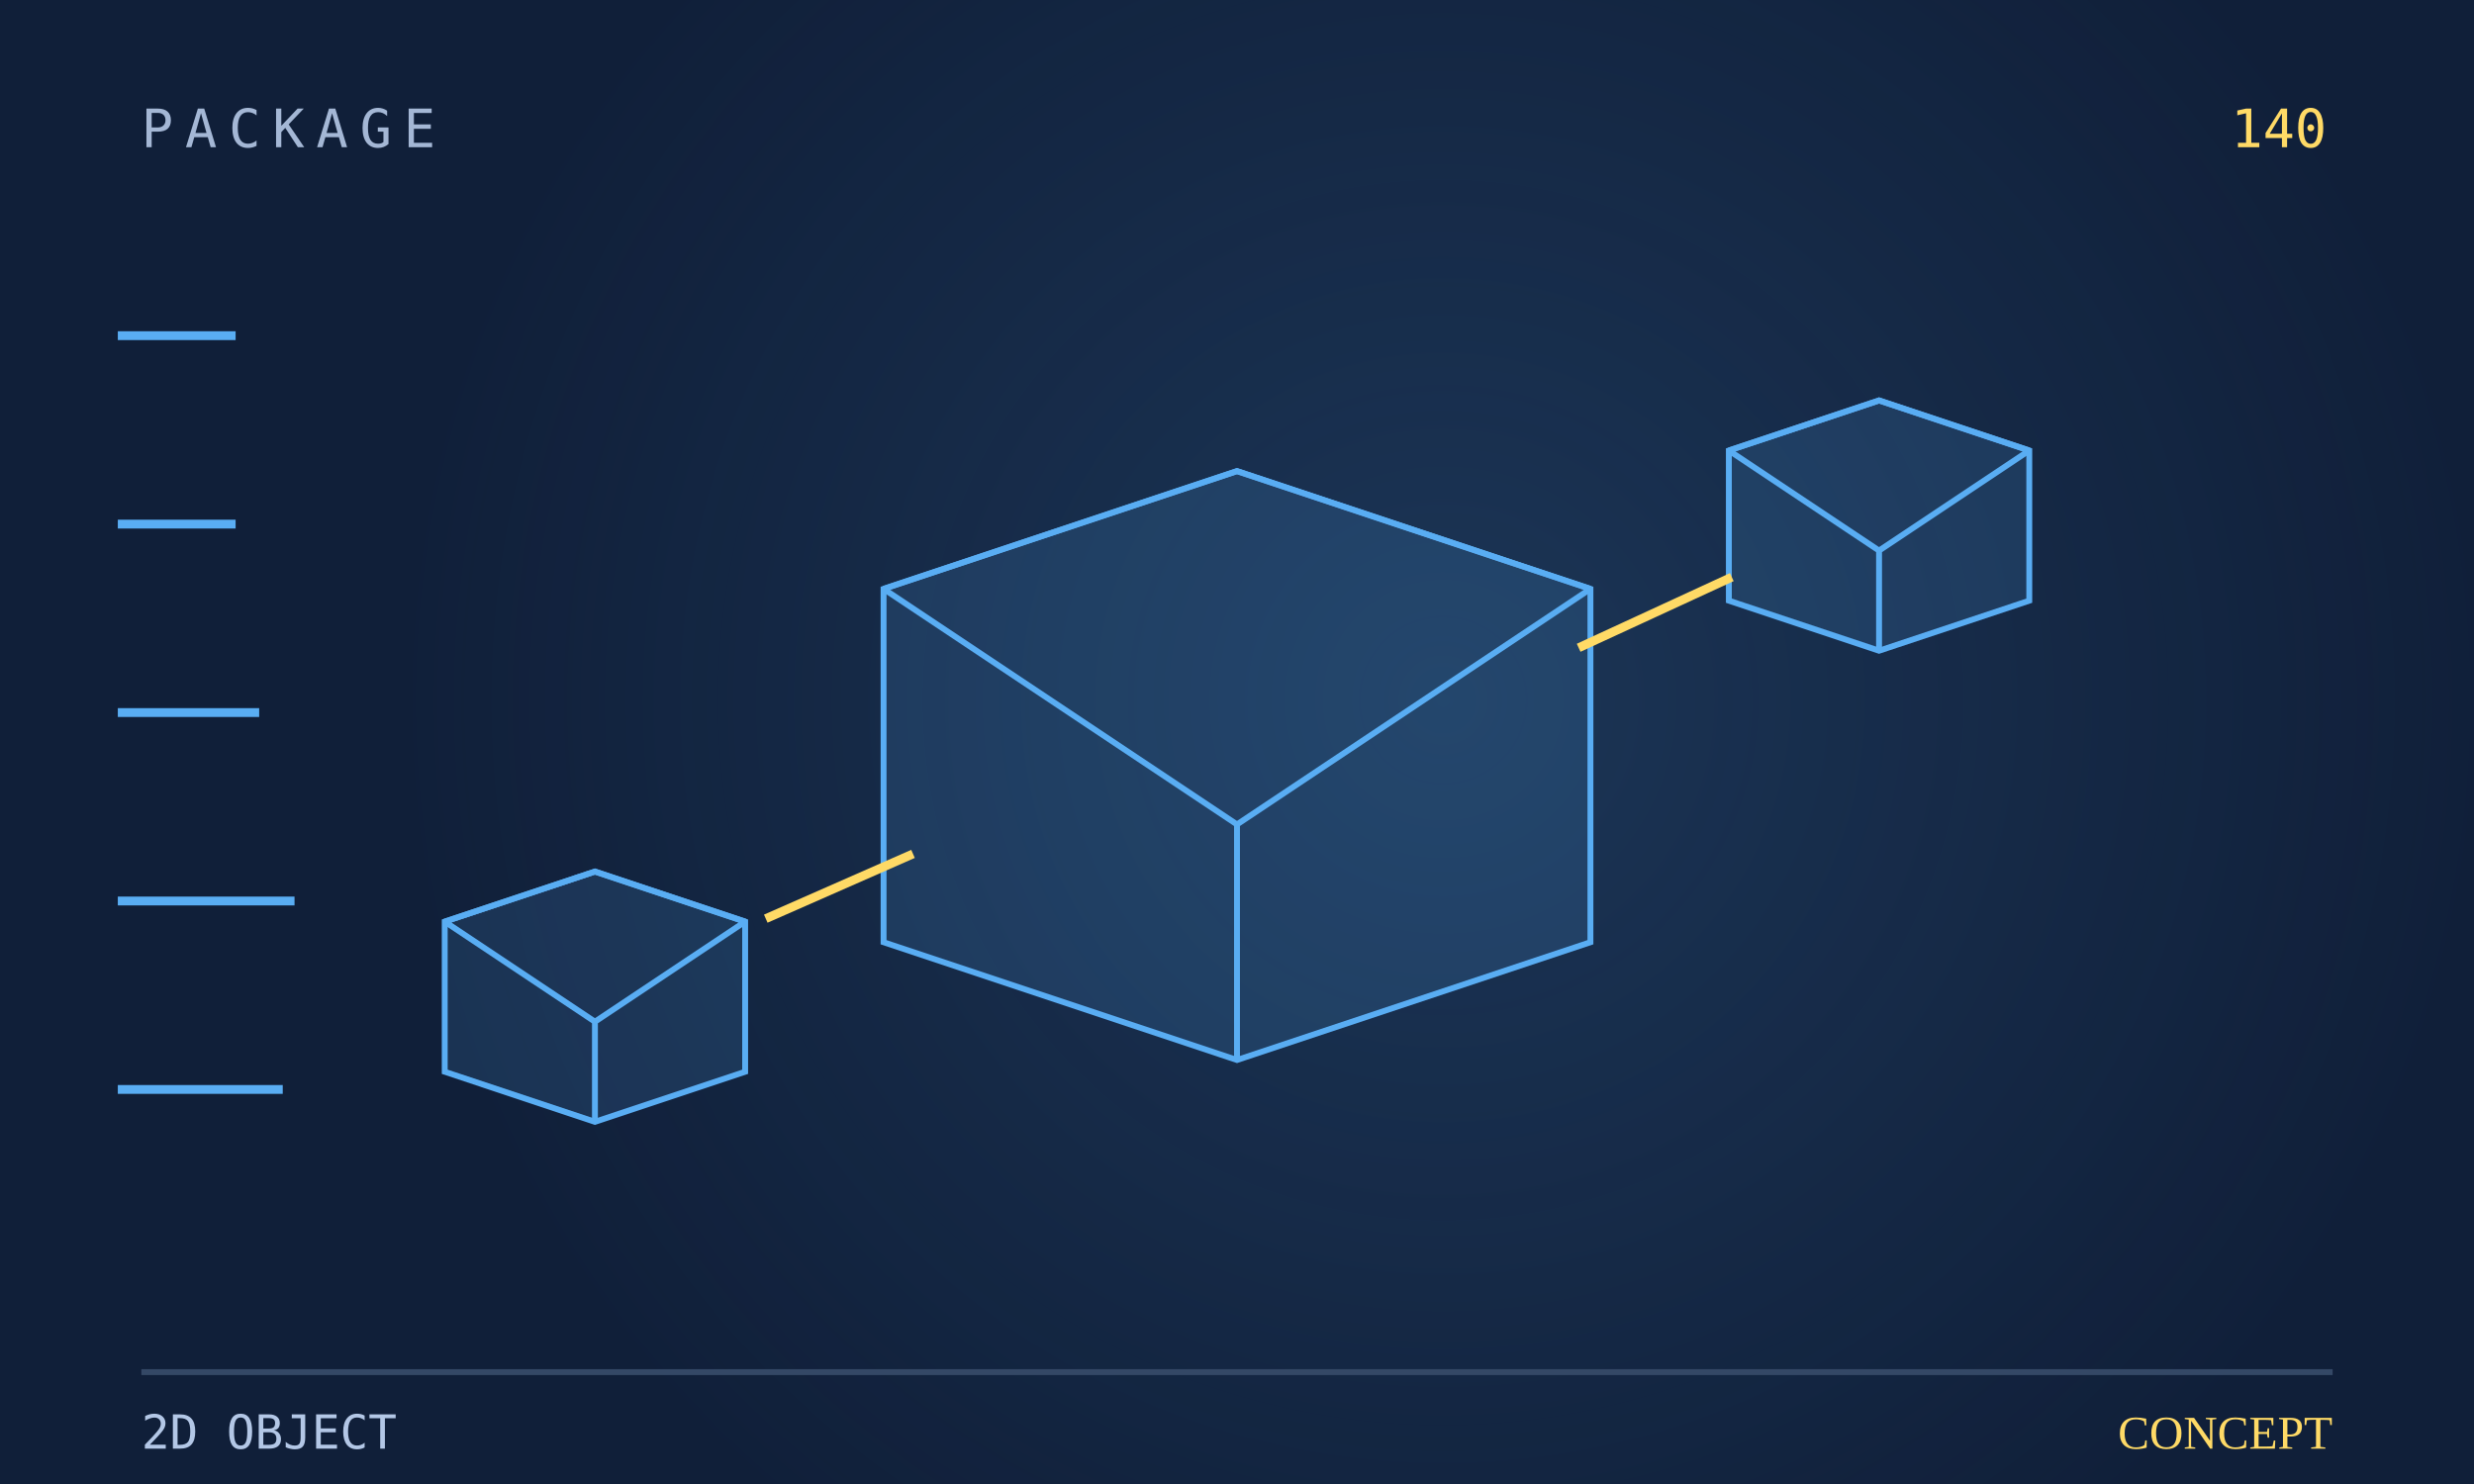
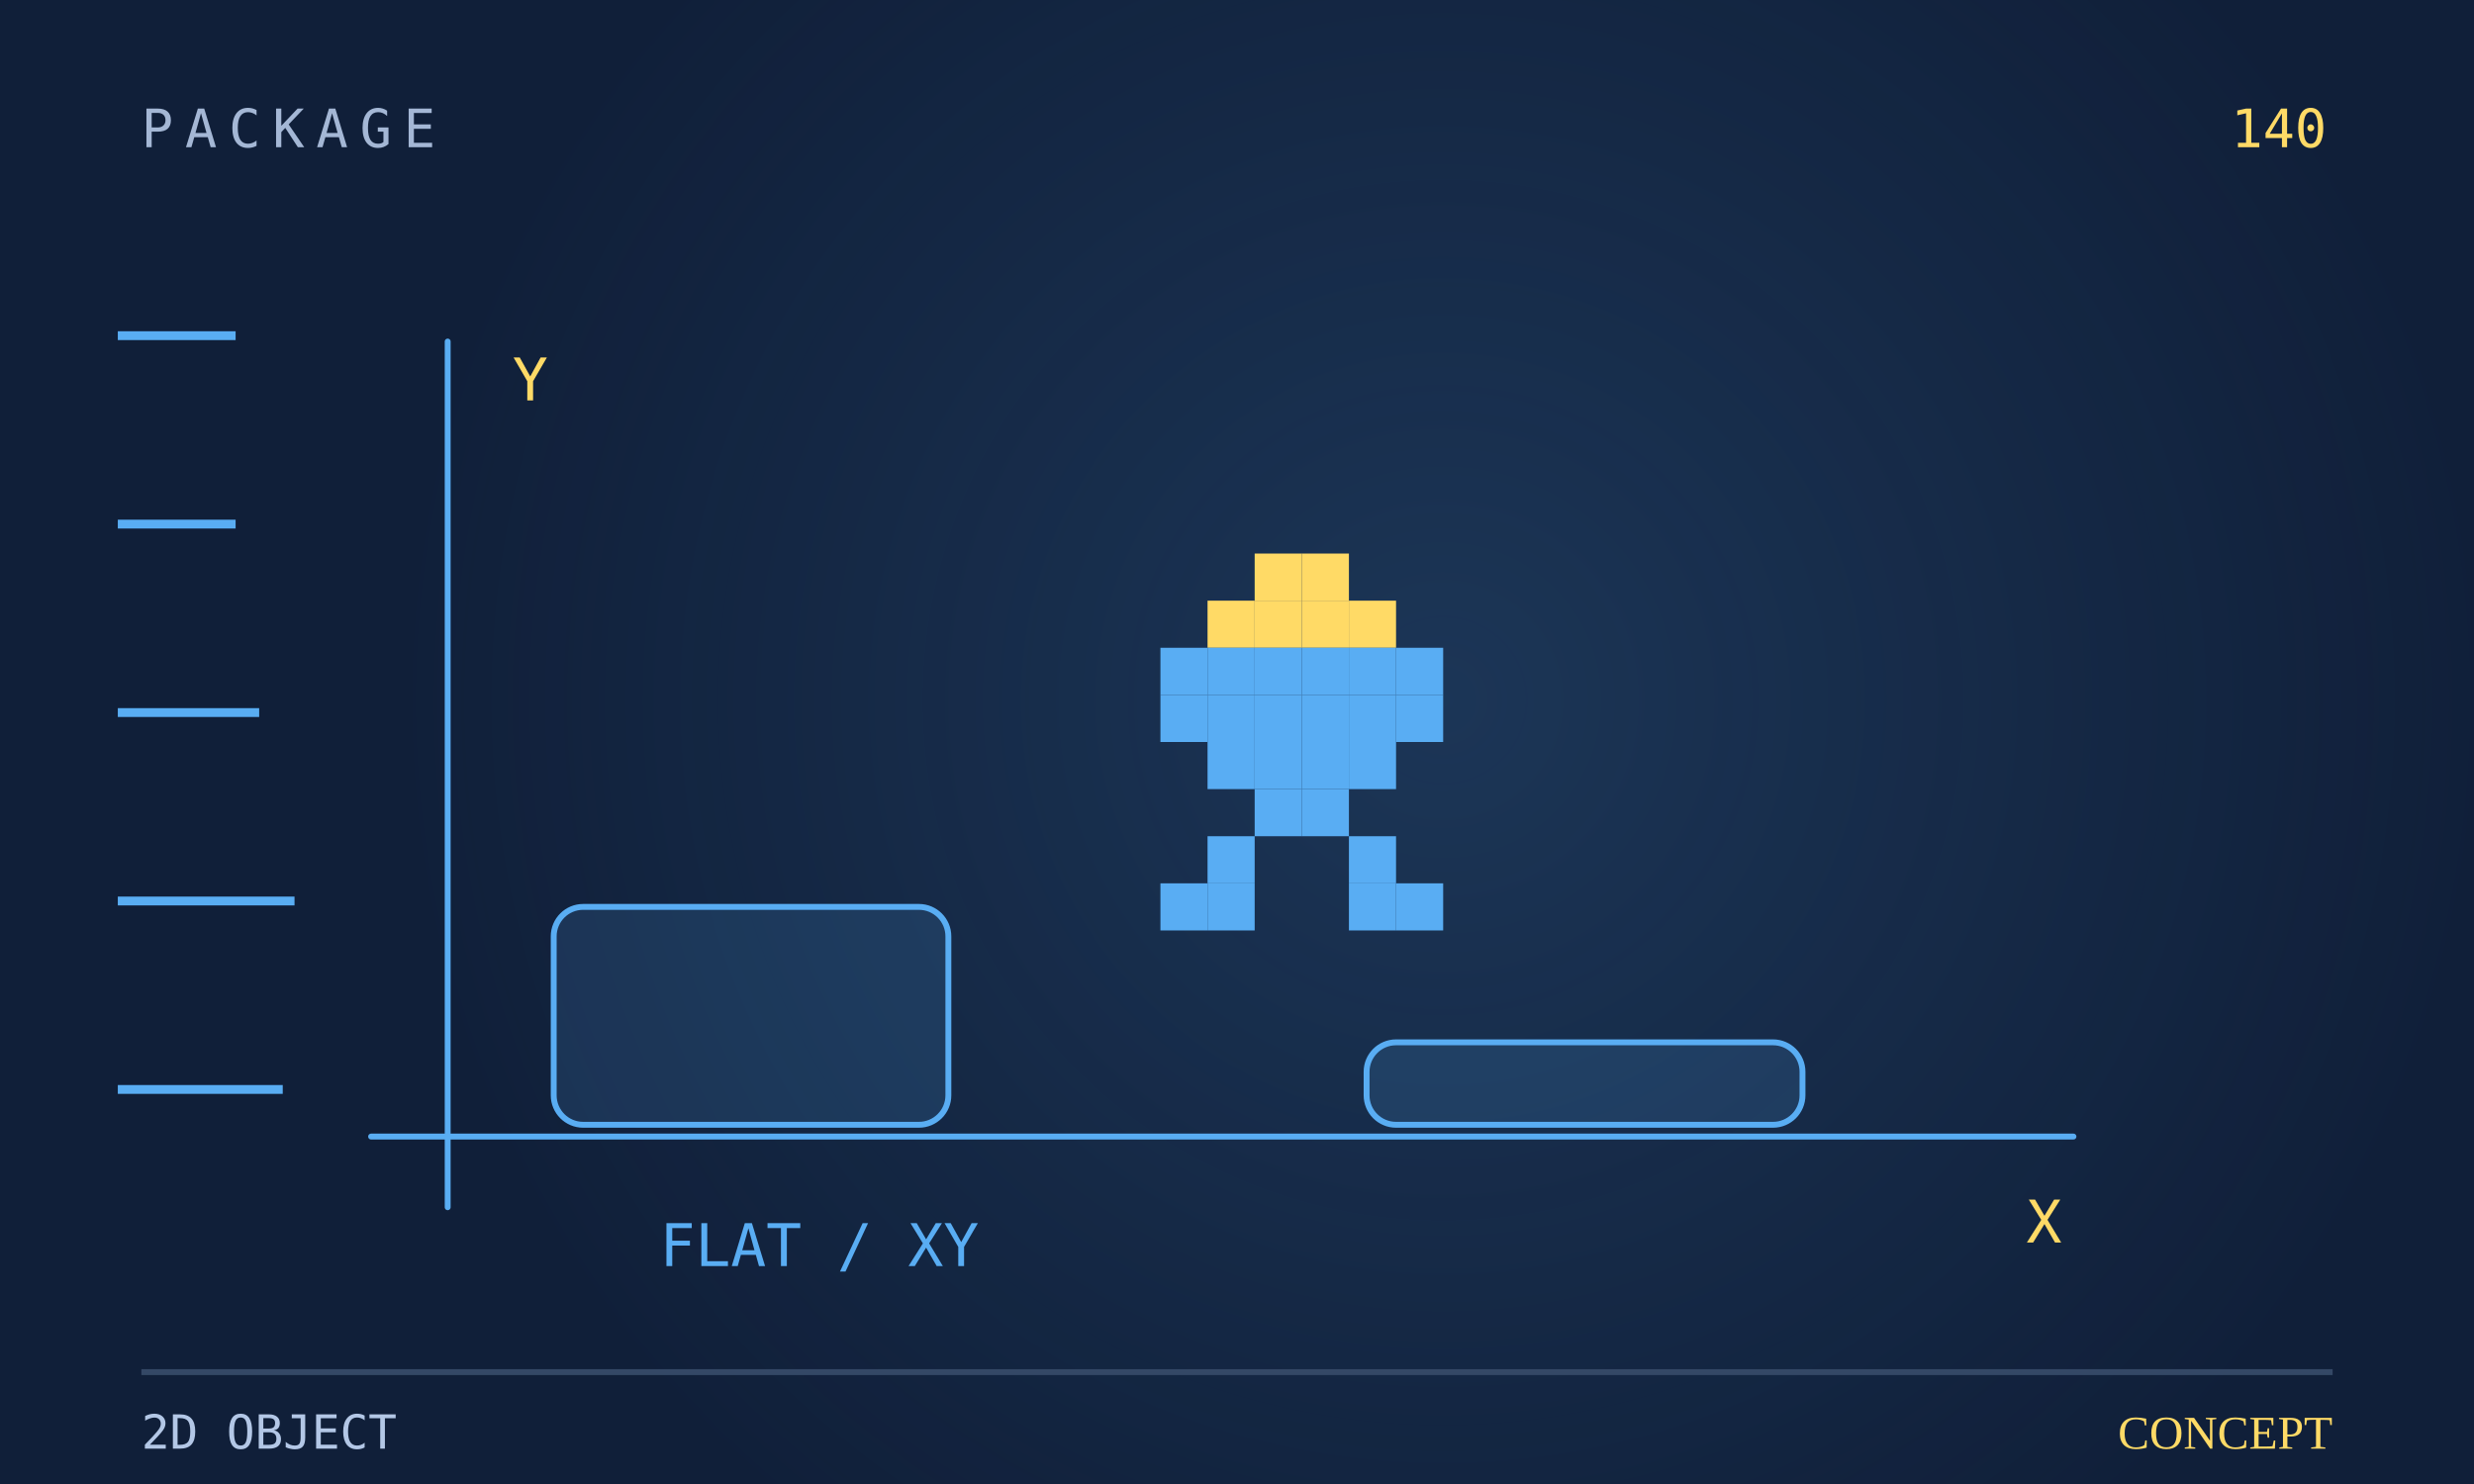
<svg xmlns="http://www.w3.org/2000/svg" class="article-cover" viewBox="0 0 420 252" role="img" aria-label="2D 오브젝트 용어 카드">
  <defs>
    <radialGradient id="cover-object-2d-glow">
      <stop stop-color="hsl(207 86% 65%)" stop-opacity=".16" />
      <stop offset="1" stop-color="hsl(207 86% 65%)" stop-opacity="0" />
    </radialGradient>
    <radialGradient id="cover-object-2d-orb" cx="30%" cy="24%">
      <stop stop-color="#eafaff" />
      <stop offset=".42" stop-color="hsl(207 86% 65%)" />
      <stop offset="1" stop-color="#142c5b" />
    </radialGradient>
  </defs>
  <rect width="420" height="252" fill="#101f39" />
  <circle cx="245" cy="119" r="175" fill="url(#cover-object-2d-glow)" />
  <path d="M20 57L40 57" stroke="hsl(207 86% 65%)" stroke-width="1.5" fill="none" />
  <path d="M20 89L40 89" stroke="hsl(207 86% 65%)" stroke-width="1.5" fill="none" />
  <path d="M20 121L44 121" stroke="hsl(207 86% 65%)" stroke-width="1.5" fill="none" />
  <path d="M20 153L50 153" stroke="hsl(207 86% 65%)" stroke-width="1.5" fill="none" />
  <path d="M20 185L48 185" stroke="hsl(207 86% 65%)" stroke-width="1.5" fill="none" />
  <text x="24" y="25" fill="#a4b7d5" font-family="monospace" font-size="9" letter-spacing="2">PACKAGE</text>
  <text x="395" y="25" fill="#ffda66" text-anchor="end" font-family="monospace" font-size="9">140</text>
-   <g transform="translate(210 120)">
-     <path d="M0 -40L60 -20V40L0 60L-60 40V-20Z" fill="hsl(207 86% 65%)" fill-opacity=".14" stroke="hsl(207 86% 65%)" />
-     <path d="M0 20V60M0 20L60 -20M0 20L-60 -20M-60 -20L0 -40L60 -20" stroke="hsl(207 86% 65%)" fill="none" />
-   </g>
-   <g transform="translate(101 165)">
-     <path d="M0 -17L25.5 -8.5V17L0 25.5L-25.5 17V-8.5Z" fill="hsl(207 86% 65%)" fill-opacity=".14" stroke="hsl(207 86% 65%)" />
-     <path d="M0 8.5V25.5M0 8.5L25.5 -8.5M0 8.5L-25.5 -8.5M-25.5 -8.5L0 -17L25.5 -8.5" stroke="hsl(207 86% 65%)" fill="none" />
-   </g>
-   <g transform="translate(319 85)">
-     <path d="M0 -17L25.5 -8.5V17L0 25.5L-25.5 17V-8.5Z" fill="hsl(207 86% 65%)" fill-opacity=".14" stroke="hsl(207 86% 65%)" />
-     <path d="M0 8.5V25.5M0 8.5L25.5 -8.5M0 8.5L-25.5 -8.5M-25.5 -8.5L0 -17L25.5 -8.5" stroke="hsl(207 86% 65%)" fill="none" />
-   </g>
-   <path d="M130 156L155 145" stroke="#ffda66" stroke-width="1.5" fill="none" />
-   <path d="M268 110L294 98" stroke="#ffda66" stroke-width="1.5" fill="none" />
+   <path d="M63 193H352M76 205V58" fill="none" stroke="hsl(207 86% 65%)" stroke-width="1" stroke-linecap="round" stroke-linejoin="round" />
+   <rect x="94" y="154" width="67" height="37" rx="5" fill="hsl(207 86% 65%)" fill-opacity=".14" stroke="hsl(207 86% 65%)" />
+   <rect x="232" y="177" width="74" height="14" rx="5" fill="hsl(207 86% 65%)" fill-opacity=".14" stroke="hsl(207 86% 65%)" />
+   <rect x="213" y="94" width="8" height="8" fill="#ffda66" />
+   <rect x="221" y="94" width="8" height="8" fill="#ffda66" />
+   <rect x="205" y="102" width="8" height="8" fill="#ffda66" />
+   <rect x="213" y="102" width="8" height="8" fill="#ffda66" />
+   <rect x="221" y="102" width="8" height="8" fill="#ffda66" />
+   <rect x="229" y="102" width="8" height="8" fill="#ffda66" />
+   <rect x="197" y="110" width="8" height="8" fill="hsl(207 86% 65%)" />
+   <rect x="205" y="110" width="8" height="8" fill="hsl(207 86% 65%)" />
+   <rect x="213" y="110" width="8" height="8" fill="hsl(207 86% 65%)" />
+   <rect x="221" y="110" width="8" height="8" fill="hsl(207 86% 65%)" />
+   <rect x="229" y="110" width="8" height="8" fill="hsl(207 86% 65%)" />
+   <rect x="237" y="110" width="8" height="8" fill="hsl(207 86% 65%)" />
+   <rect x="197" y="118" width="8" height="8" fill="hsl(207 86% 65%)" />
+   <rect x="205" y="118" width="8" height="8" fill="hsl(207 86% 65%)" />
+   <rect x="213" y="118" width="8" height="8" fill="hsl(207 86% 65%)" />
+   <rect x="221" y="118" width="8" height="8" fill="hsl(207 86% 65%)" />
+   <rect x="229" y="118" width="8" height="8" fill="hsl(207 86% 65%)" />
+   <rect x="237" y="118" width="8" height="8" fill="hsl(207 86% 65%)" />
+   <rect x="205" y="126" width="8" height="8" fill="hsl(207 86% 65%)" />
+   <rect x="213" y="126" width="8" height="8" fill="hsl(207 86% 65%)" />
+   <rect x="221" y="126" width="8" height="8" fill="hsl(207 86% 65%)" />
+   <rect x="229" y="126" width="8" height="8" fill="hsl(207 86% 65%)" />
+   <rect x="213" y="134" width="8" height="8" fill="hsl(207 86% 65%)" />
+   <rect x="221" y="134" width="8" height="8" fill="hsl(207 86% 65%)" />
+   <rect x="205" y="142" width="8" height="8" fill="hsl(207 86% 65%)" />
+   <rect x="229" y="142" width="8" height="8" fill="hsl(207 86% 65%)" />
+   <rect x="197" y="150" width="8" height="8" fill="hsl(207 86% 65%)" />
+   <rect x="205" y="150" width="8" height="8" fill="hsl(207 86% 65%)" />
+   <rect x="229" y="150" width="8" height="8" fill="hsl(207 86% 65%)" />
+   <rect x="237" y="150" width="8" height="8" fill="hsl(207 86% 65%)" />
+   <text x="87" y="68" fill="#ffda66" font-family="monospace" font-size="10">Y</text>
+   <text x="344" y="211" fill="#ffda66" font-family="monospace" font-size="10">X</text>
+   <text x="112" y="215" fill="hsl(207 86% 65%)" font-family="monospace" font-size="10">FLAT / XY</text>
  <path d="M24 233H396" stroke="#344866" />
  <text x="24" y="246" fill="#b3c7e6" font-family="monospace" font-size="8">2D OBJECT</text>
  <text x="396" y="246" text-anchor="end" fill="#ffda66" font-size="8">CONCEPT</text>
</svg>
